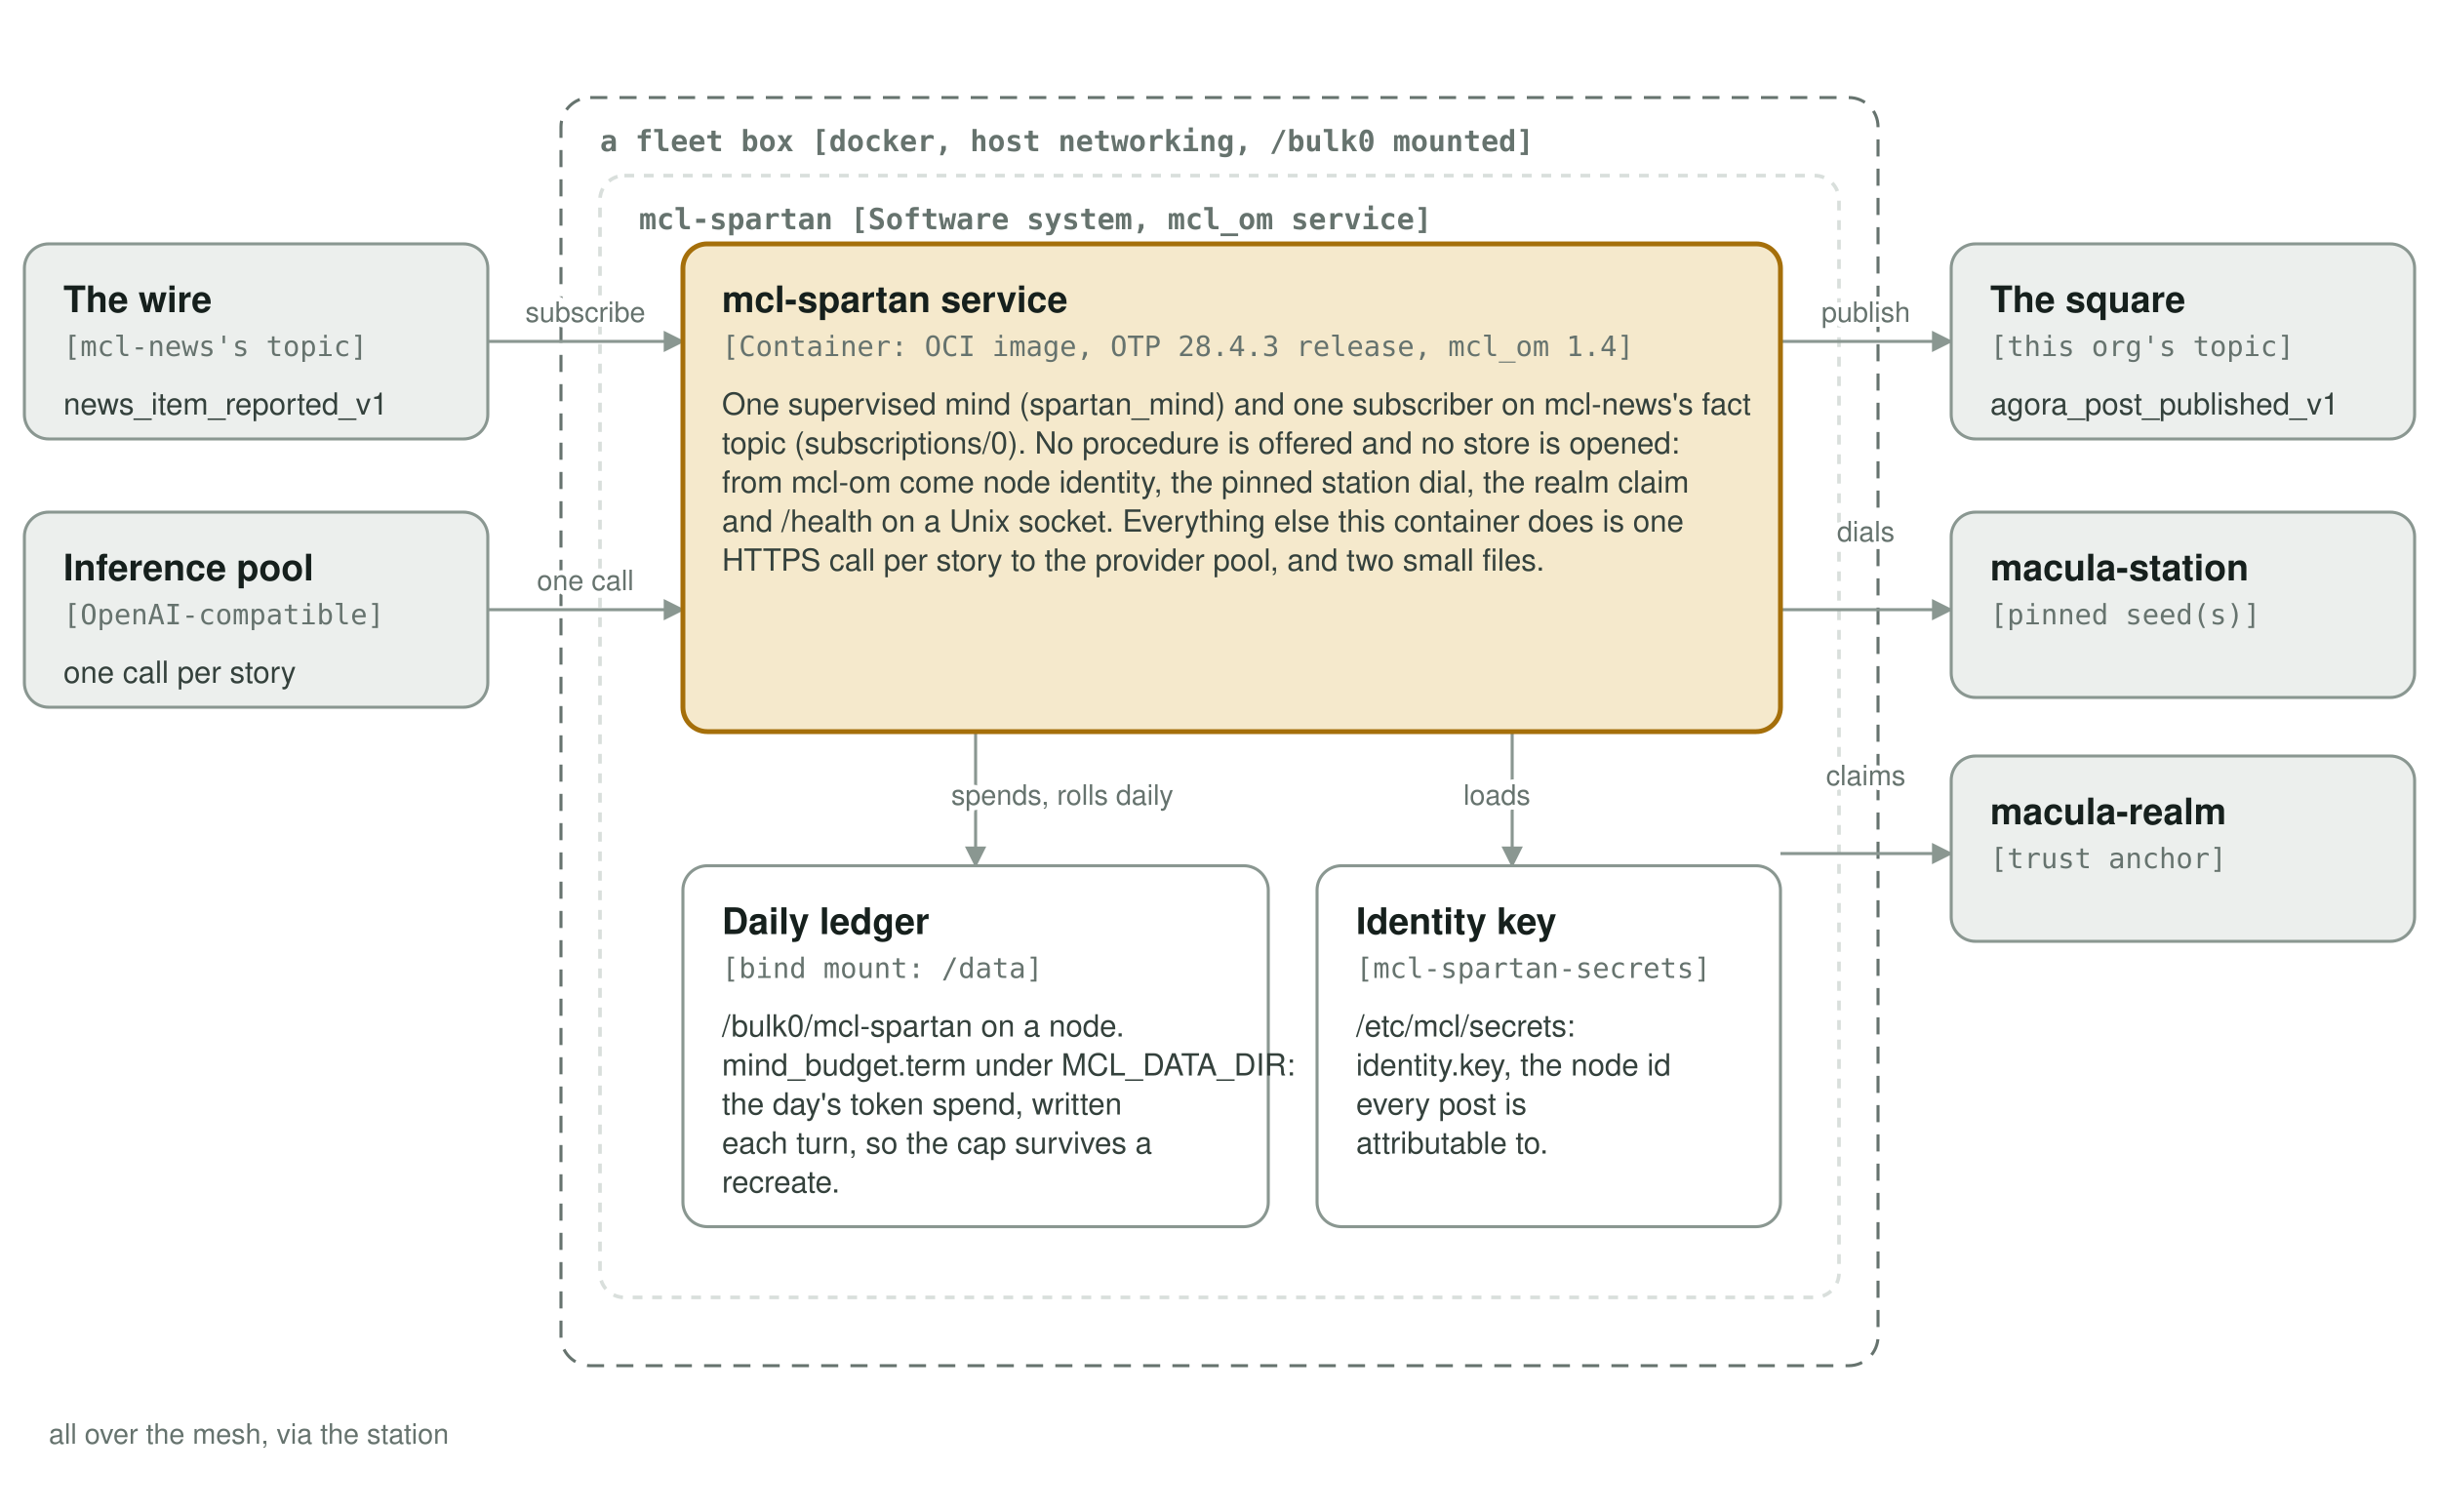
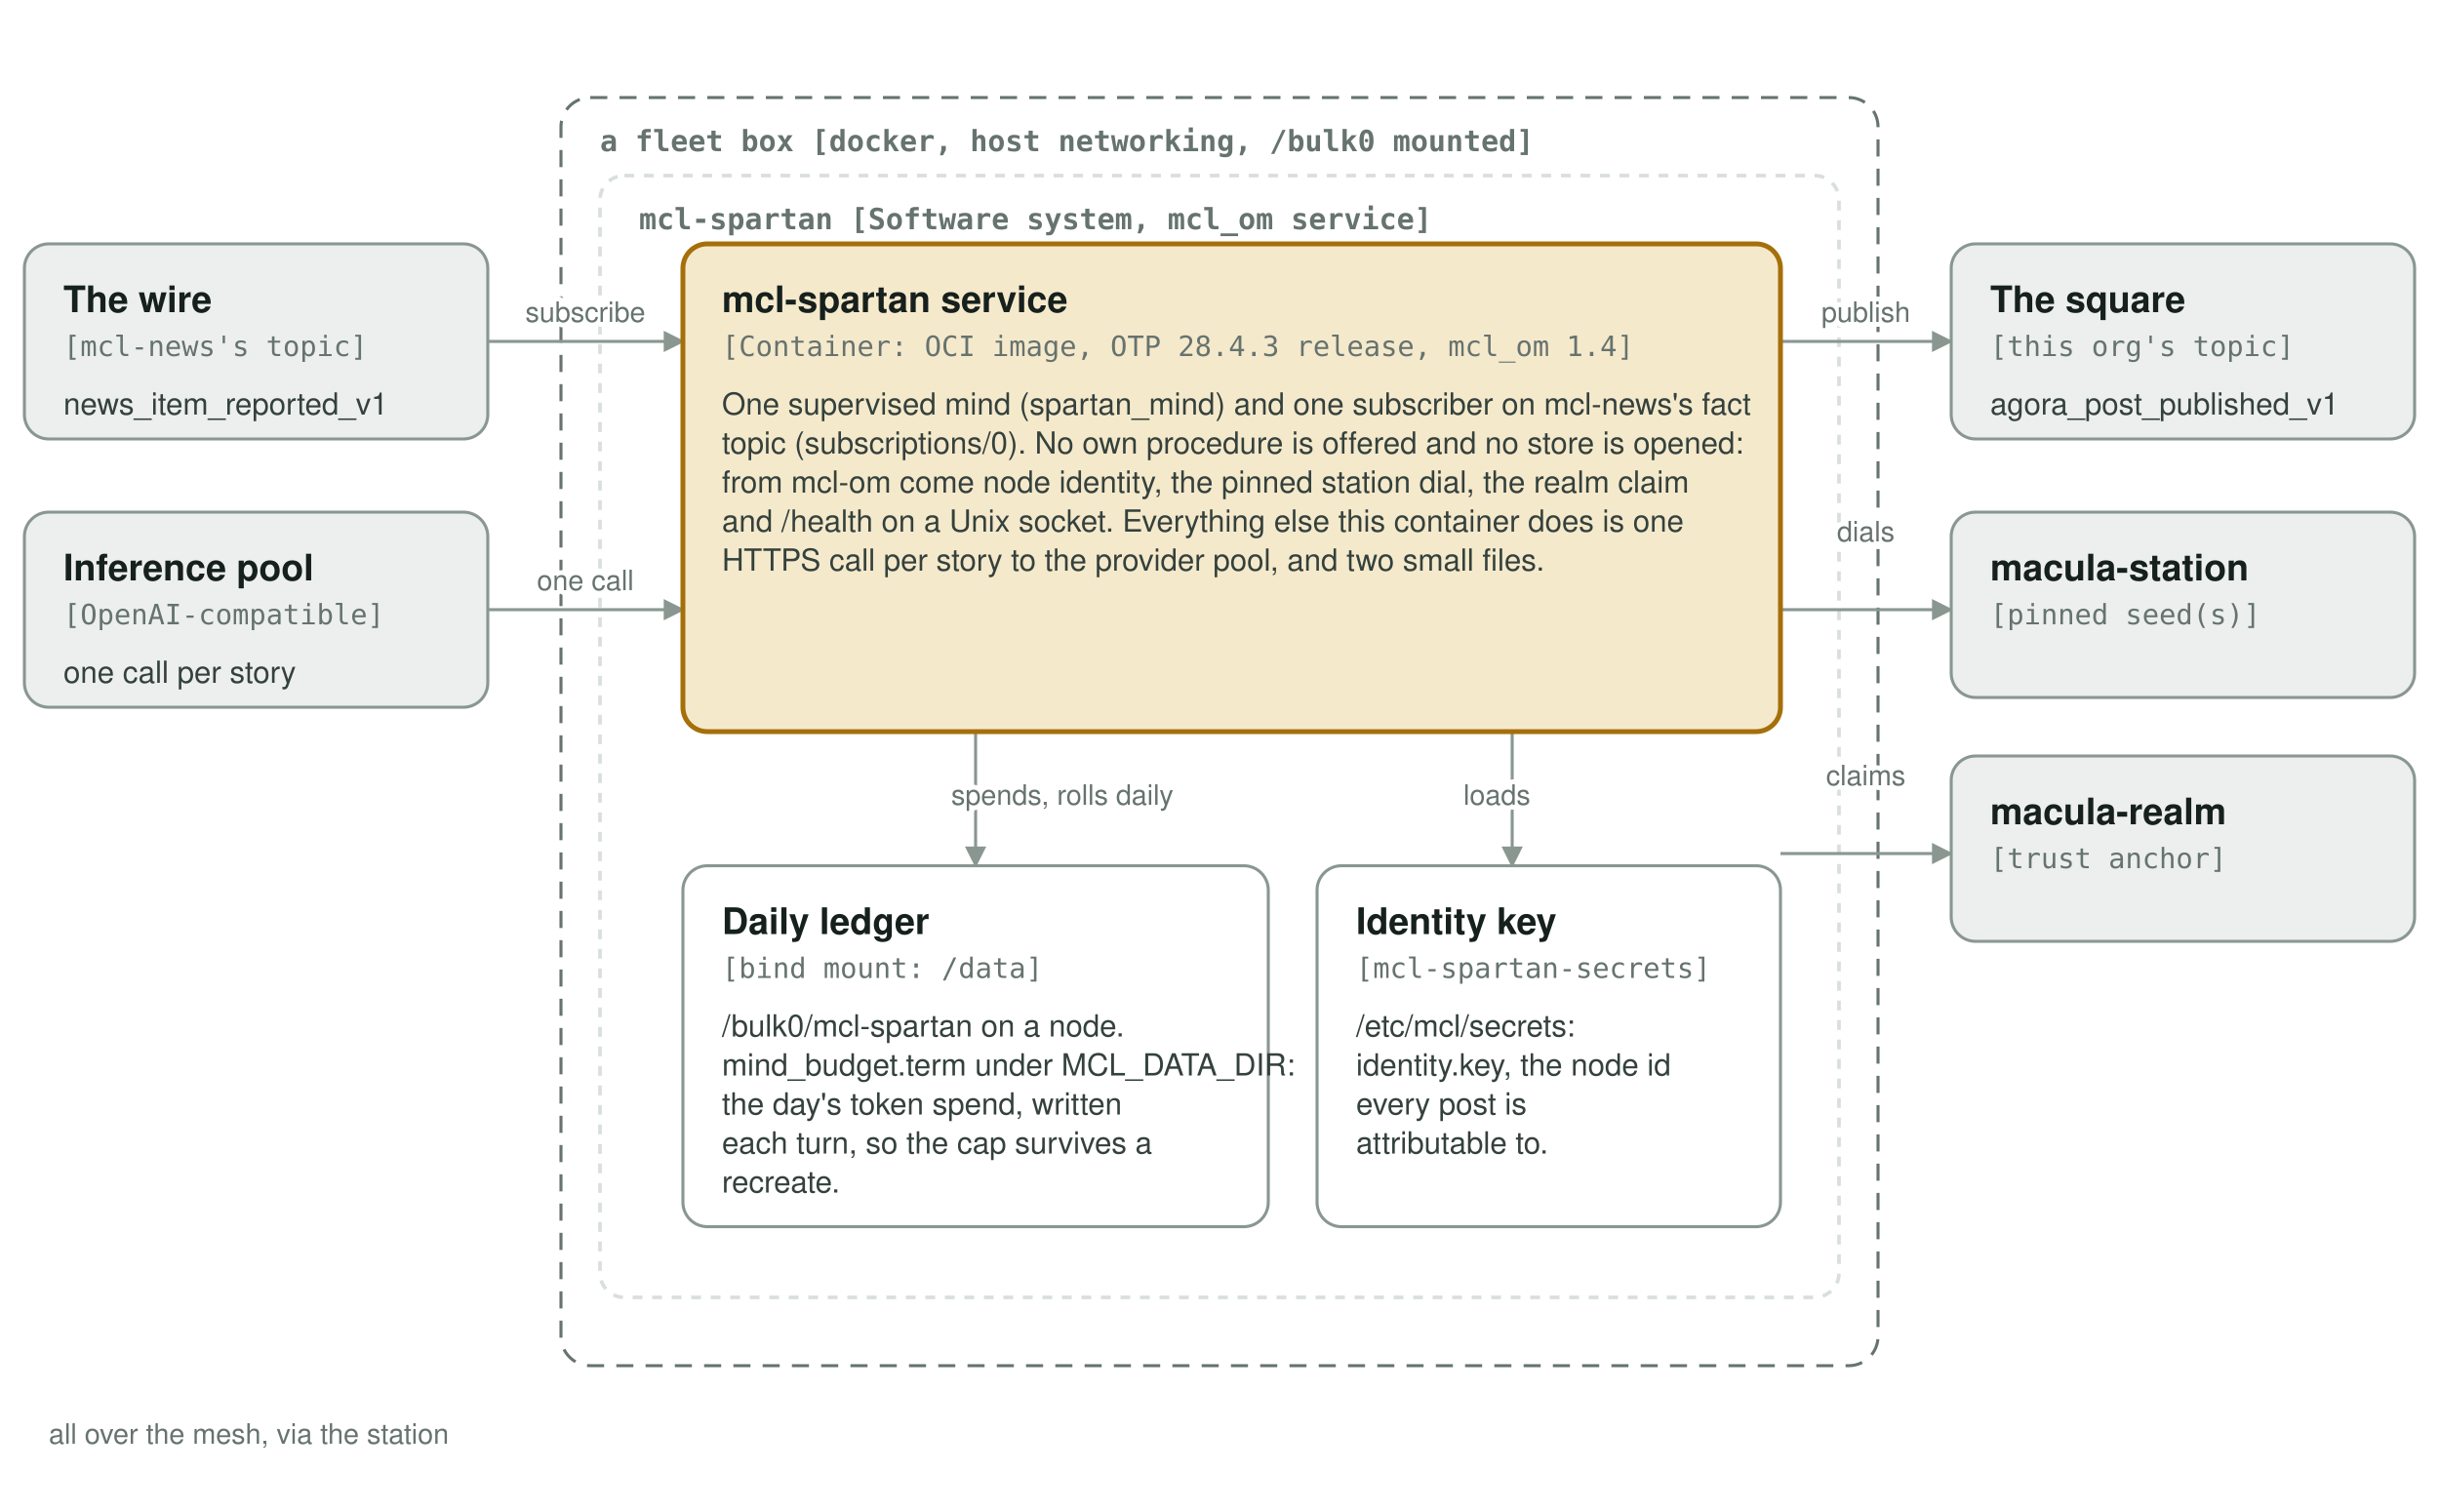
<svg xmlns="http://www.w3.org/2000/svg" viewBox="0 0 1000 620" role="img" aria-label="mcl-spartan containers">
  <style>
.t-name { font-family: "Atkinson Hyperlegible", "Segoe UI", system-ui, -apple-system, Helvetica, Arial, sans-serif; font-size: 15px; font-weight: 700; }
.t-desc { font-family: "Atkinson Hyperlegible", "Segoe UI", system-ui, -apple-system, Helvetica, Arial, sans-serif; font-size: 12.5px; }
.t-rel { font-family: "Atkinson Hyperlegible", "Segoe UI", system-ui, -apple-system, Helvetica, Arial, sans-serif; font-size: 11.5px; paint-order: stroke; stroke-width: 4px; stroke-linejoin: round; }
.t-code { font-family: "JetBrains Mono", ui-monospace, Menlo, Consolas, monospace; font-size: 13px; font-weight: 600; }
.t-small { font-size: 12px; }
.t-type { font-family: "JetBrains Mono", ui-monospace, Menlo, Consolas, monospace; font-size: 11.5px; }
.t-bound { font-family: "JetBrains Mono", ui-monospace, Menlo, Consolas, monospace; font-size: 12px; font-weight: 600; }
.edge { fill: none; stroke-width: 1.25; }
.edge-later { fill: none; stroke-width: 1.25; stroke-dasharray: 5 4; }
.bg { fill: #FFFFFF; }
.b-sys { fill: #F5E9CC; stroke: #A56F0A; stroke-width: 2; }
.b-ext { fill: #ECEFED; stroke: #8A9791; stroke-width: 1.25; }
.b-per { fill: #E3EBF2; stroke: #3B5B7A; stroke-width: 1.25; }
.b-cmp { fill: #FFFFFF; stroke: #8A9791; stroke-width: 1.25; }
.b-later { fill: none; stroke: #8A9791; stroke-width: 1.25; stroke-dasharray: 5 4; }
.bound { fill: none; stroke: #66736E; stroke-width: 1.25; stroke-dasharray: 7 5; }
.bound-in { fill: none; stroke: #D9DFDC; stroke-width: 1.5; stroke-dasharray: 4 4; }
.head { fill: #3B5B7A; }
.t-name { fill: #16201D; }
.t-code { fill: #16201D; }
.t-type { fill: #66736E; }
.t-desc { fill: #34413C; }
.t-bound { fill: #66736E; }
.t-rel { fill: #66736E; stroke: #FFFFFF; }
.edge, .edge-later { stroke: #8A9791; }
.arrowhead { fill: #8A9791; }
@media (prefers-color-scheme: dark) {
.bg { fill: #171F1C; }
.b-sys { fill: #3A2E13; stroke: #E3AA3C; stroke-width: 2; }
.b-ext { fill: #1C2421; stroke: #7D8B85; stroke-width: 1.25; }
.b-per { fill: #1D2A36; stroke: #8EB4D8; stroke-width: 1.25; }
.b-cmp { fill: #171F1C; stroke: #7D8B85; stroke-width: 1.25; }
.b-later { fill: none; stroke: #7D8B85; stroke-width: 1.25; stroke-dasharray: 5 4; }
.bound { fill: none; stroke: #93A09A; stroke-width: 1.25; stroke-dasharray: 7 5; }
.bound-in { fill: none; stroke: #2A3431; stroke-width: 1.5; stroke-dasharray: 4 4; }
.head { fill: #8EB4D8; }
.t-name { fill: #E6ECE9; }
.t-code { fill: #E6ECE9; }
.t-type { fill: #93A09A; }
.t-desc { fill: #C3CDC8; }
.t-bound { fill: #93A09A; }
.t-rel { fill: #93A09A; stroke: #171F1C; }
.edge, .edge-later { stroke: #7D8B85; }
.arrowhead { fill: #7D8B85; }
}
</style>
  <defs>
    <marker id="a" viewBox="0 0 10 10" refX="9" refY="5" markerWidth="7" markerHeight="7" orient="auto-start-reverse">
      <path class="arrowhead" d="M0 0L10 5L0 10z" />
    </marker>
  </defs>
  <rect class="bg" x="0" y="0" width="1000" height="620" />
  <rect class="bound" x="230" y="40" width="540" height="520" rx="12" />
  <text class="t-bound" x="246" y="62">a fleet box [docker, host networking, /bulk0 mounted]</text>
  <rect class="bound-in" x="246" y="72" width="508" height="460" rx="10" />
  <text class="t-bound" x="262" y="94">mcl-spartan [Software system, mcl_om service]</text>
  <path class="edge" d="M200 140H280" marker-end="url(#a)" />
  <path class="edge" d="M200 250H280" marker-end="url(#a)" />
  <path class="edge" d="M730 140H800" marker-end="url(#a)" />
  <path class="edge" d="M730 250H800" marker-end="url(#a)" />
  <path class="edge" d="M730 350H800" marker-end="url(#a)" />
  <path class="edge" d="M400 300V355" marker-end="url(#a)" />
  <path class="edge" d="M620 300V355" marker-end="url(#a)" />
  <rect class="b-sys" x="280" y="100" width="450" height="200" rx="10" />
  <text class="t-name" x="296" y="128">mcl-spartan service</text>
  <text class="t-type" x="296" y="146">[Container: OCI image, OTP 28.4.3 release, mcl_om 1.4]</text>
  <text class="t-desc" x="296" y="170">One supervised mind (spartan_mind) and one subscriber on mcl-news's fact</text>
-   <text class="t-desc" x="296" y="186">topic (subscriptions/0). No procedure is offered and no store is opened:</text>
+   <text class="t-desc" x="296" y="186">topic (subscriptions/0). No own procedure is offered and no store is opened:</text>
  <text class="t-desc" x="296" y="202">from mcl-om come node identity, the pinned station dial, the realm claim</text>
  <text class="t-desc" x="296" y="218">and /health on a Unix socket. Everything else this container does is one</text>
  <text class="t-desc" x="296" y="234">HTTPS call per story to the provider pool, and two small files.</text>
  <rect class="b-cmp" x="280" y="355" width="240" height="148" rx="10" />
  <text class="t-name" x="296" y="383">Daily ledger</text>
  <text class="t-type" x="296" y="401">[bind mount: /data]</text>
  <text class="t-desc" x="296" y="425">/bulk0/mcl-spartan on a node.</text>
  <text class="t-desc" x="296" y="441">mind_budget.term under MCL_DATA_DIR:</text>
  <text class="t-desc" x="296" y="457">the day's token spend, written</text>
  <text class="t-desc" x="296" y="473">each turn, so the cap survives a</text>
  <text class="t-desc" x="296" y="489">recreate.</text>
  <rect class="b-cmp" x="540" y="355" width="190" height="148" rx="10" />
  <text class="t-name" x="556" y="383">Identity key</text>
  <text class="t-type" x="556" y="401">[mcl-spartan-secrets]</text>
  <text class="t-desc" x="556" y="425">/etc/mcl/secrets:</text>
  <text class="t-desc" x="556" y="441">identity.key, the node id</text>
  <text class="t-desc" x="556" y="457">every post is</text>
  <text class="t-desc" x="556" y="473">attributable to.</text>
  <rect class="b-ext" x="10" y="100" width="190" height="80" rx="10" />
  <text class="t-name" x="26" y="128">The wire</text>
  <text class="t-type" x="26" y="146">[mcl-news's topic]</text>
  <text class="t-desc" x="26" y="170">news_item_reported_v1</text>
  <rect class="b-ext" x="10" y="210" width="190" height="80" rx="10" />
  <text class="t-name" x="26" y="238">Inference pool</text>
  <text class="t-type" x="26" y="256">[OpenAI-compatible]</text>
  <text class="t-desc" x="26" y="280">one call per story</text>
  <rect class="b-ext" x="800" y="100" width="190" height="80" rx="10" />
  <text class="t-name" x="816" y="128">The square</text>
  <text class="t-type" x="816" y="146">[this org's topic]</text>
  <text class="t-desc" x="816" y="170">agora_post_published_v1</text>
  <rect class="b-ext" x="800" y="210" width="190" height="76" rx="10" />
  <text class="t-name" x="816" y="238">macula-station</text>
  <text class="t-type" x="816" y="256">[pinned seed(s)]</text>
  <rect class="b-ext" x="800" y="310" width="190" height="76" rx="10" />
  <text class="t-name" x="816" y="338">macula-realm</text>
  <text class="t-type" x="816" y="356">[trust anchor]</text>
  <text class="t-rel" x="240" y="132" text-anchor="middle">subscribe</text>
  <text class="t-rel" x="240" y="242" text-anchor="middle">one call</text>
  <text class="t-rel" x="765" y="132" text-anchor="middle">publish</text>
  <text class="t-rel" x="765" y="222" text-anchor="middle">dials</text>
  <text class="t-rel" x="765" y="322" text-anchor="middle">claims</text>
  <text class="t-rel" x="390" y="330">spends, rolls daily</text>
  <text class="t-rel" x="600" y="330">loads</text>
  <text class="t-rel" x="20" y="592">all over the mesh, via the station</text>
</svg>
